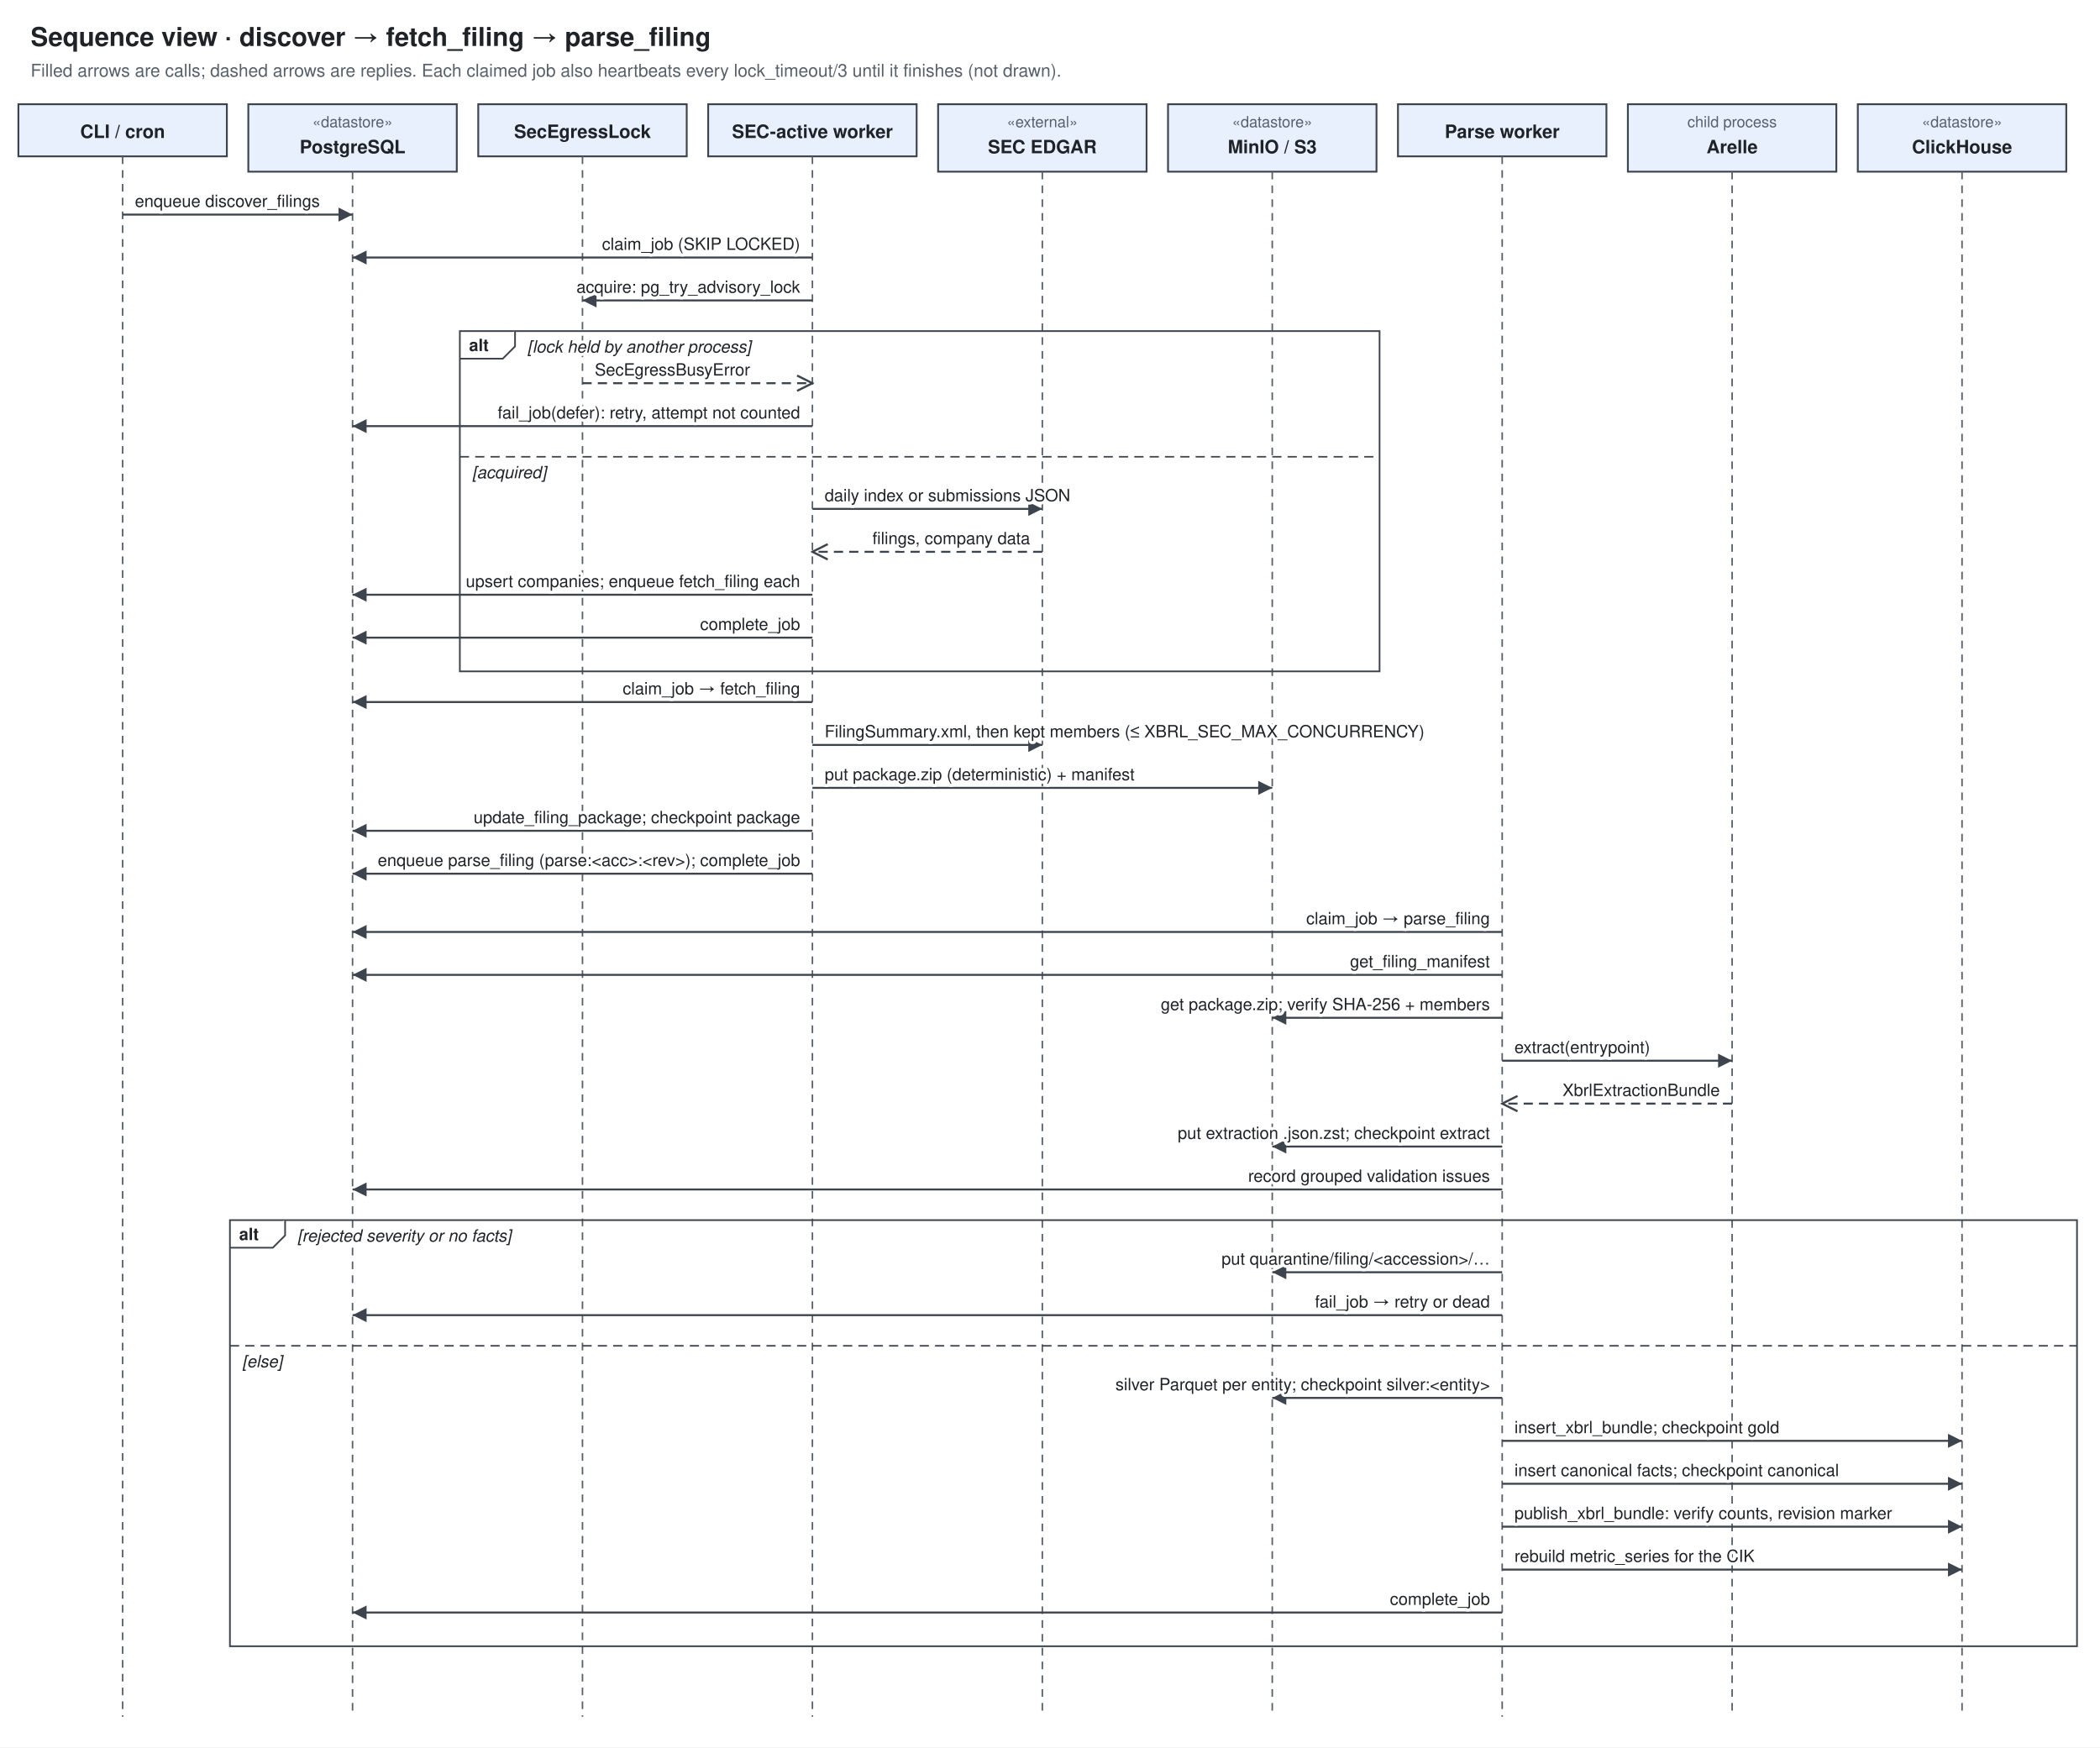
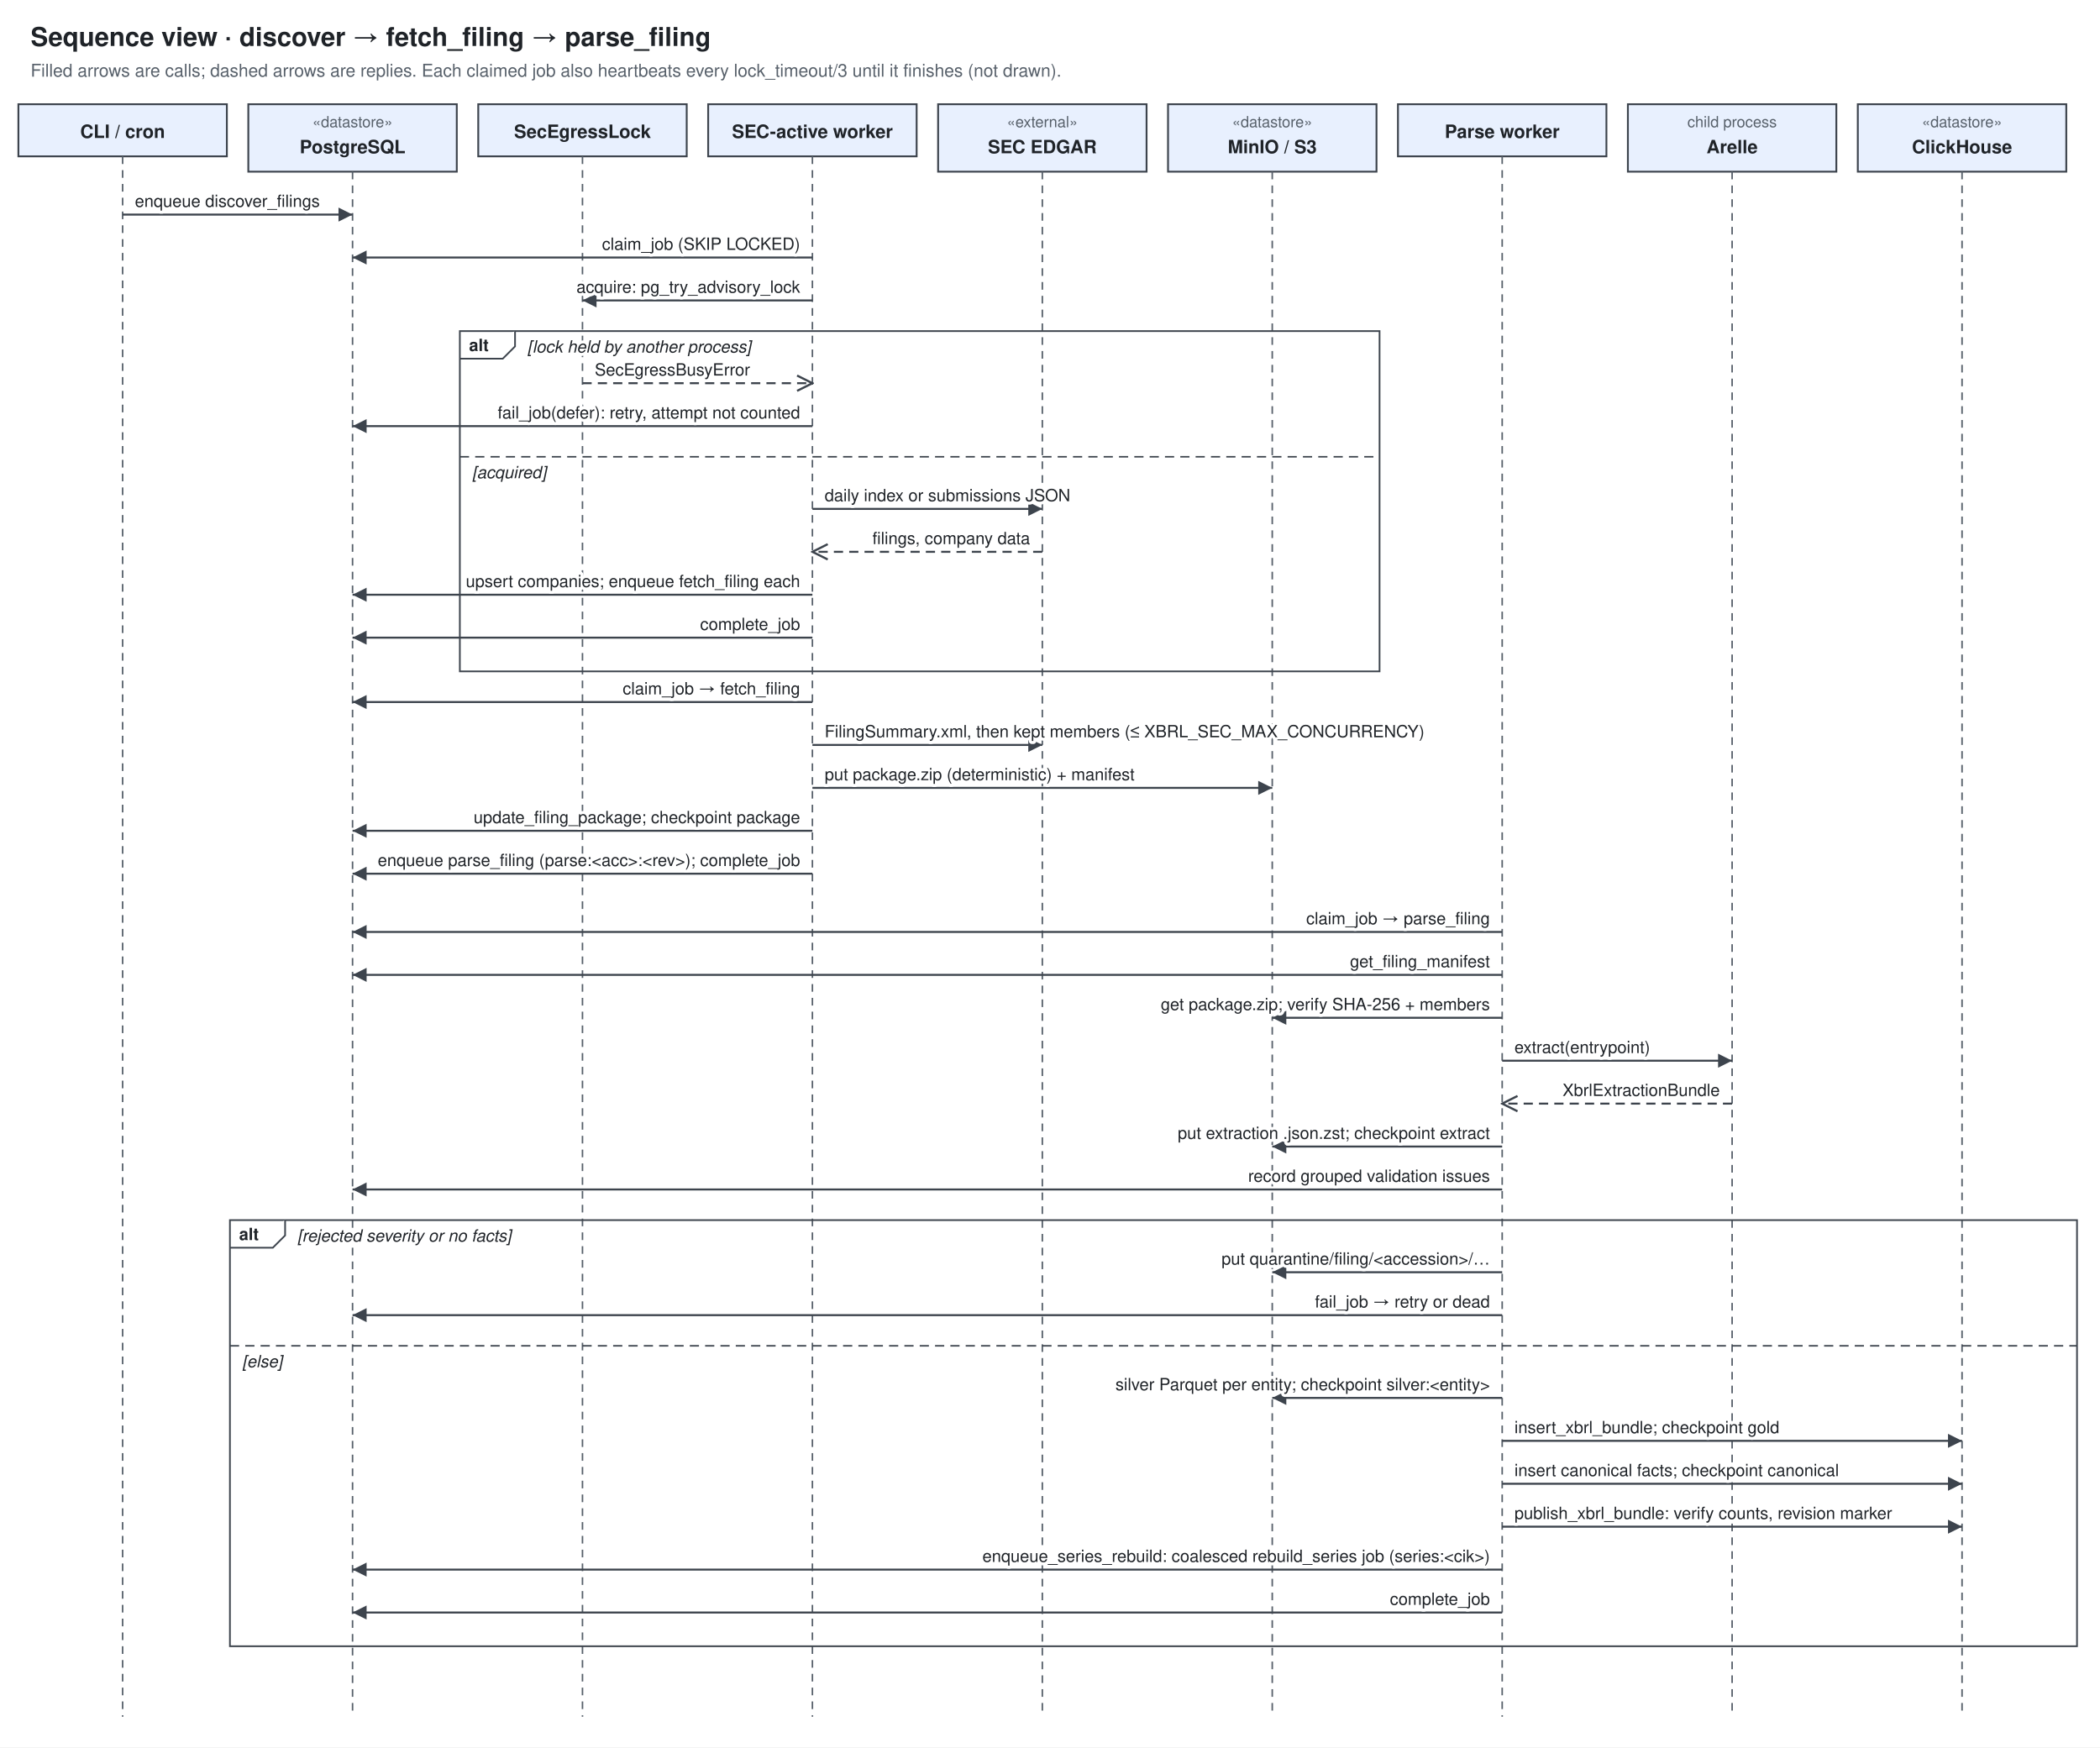
<svg xmlns="http://www.w3.org/2000/svg" viewBox="0 0 1370 1140" width="1370" height="1140" role="img" aria-labelledby="t d">
  <defs>
    <marker id="open" viewBox="0 0 12 12" refX="11" refY="6" markerWidth="12" markerHeight="12" markerUnits="userSpaceOnUse" orient="auto-start-reverse">
      <path d="M1,1 L11,6 L1,11" fill="none" stroke="#3d444d" stroke-width="1.4" />
    </marker>
    <marker id="filled" viewBox="0 0 12 12" refX="11" refY="6" markerWidth="11" markerHeight="11" markerUnits="userSpaceOnUse" orient="auto-start-reverse">
      <path d="M1,1 L11,6 L1,11 Z" fill="#3d444d" />
    </marker>
    <marker id="diamond" viewBox="0 0 16 10" refX="1" refY="5" markerWidth="16" markerHeight="10" markerUnits="userSpaceOnUse" orient="auto-start-reverse">
      <path d="M1,5 L8,1 L15,5 L8,9 Z" fill="#3d444d" />
    </marker>
  </defs>
  <style>
text { font-family: -apple-system, 'Segoe UI', Helvetica, Arial, sans-serif; fill: #1f2328; }
.m { fill: #57606a; }
.halo { paint-order: stroke; stroke: #ffffff; stroke-width: 4px; stroke-linejoin: round; }
</style>
  <rect width="1370" height="1140" fill="#ffffff" />
  <text x="20" y="30" font-size="17" text-anchor="start" font-weight="600">Sequence view · discover → fetch_filing → parse_filing</text>
  <text x="20" y="50" font-size="11.5" text-anchor="start" class="m">Filled arrows are calls; dashed arrows are replies. Each claimed job also heartbeats every lock_timeout/3 until it finishes (not drawn).</text>
  <rect x="12.0" y="68" width="136" height="34" rx="0" fill="#e8f0fe" stroke="#3d444d" stroke-width="1.2" />
  <text x="80" y="90" font-size="12" text-anchor="middle" font-weight="600">CLI / cron</text>
  <path d="M80,102 L80,1120" stroke="#57606a" stroke-width="1" stroke-dasharray="5 4" />
  <rect x="162.0" y="68" width="136" height="44" rx="0" fill="#e8f0fe" stroke="#3d444d" stroke-width="1.2" />
  <text x="230" y="83" font-size="10" text-anchor="middle" class="m">«datastore»</text>
  <text x="230" y="100" font-size="12" text-anchor="middle" font-weight="600">PostgreSQL</text>
  <path d="M230,112 L230,1120" stroke="#57606a" stroke-width="1" stroke-dasharray="5 4" />
  <rect x="312.0" y="68" width="136" height="34" rx="0" fill="#e8f0fe" stroke="#3d444d" stroke-width="1.2" />
  <text x="380" y="90" font-size="12" text-anchor="middle" font-weight="600">SecEgressLock</text>
  <path d="M380,102 L380,1120" stroke="#57606a" stroke-width="1" stroke-dasharray="5 4" />
  <rect x="462.0" y="68" width="136" height="34" rx="0" fill="#e8f0fe" stroke="#3d444d" stroke-width="1.2" />
  <text x="530" y="90" font-size="12" text-anchor="middle" font-weight="600">SEC-active worker</text>
  <path d="M530,102 L530,1120" stroke="#57606a" stroke-width="1" stroke-dasharray="5 4" />
  <rect x="612.0" y="68" width="136" height="44" rx="0" fill="#e8f0fe" stroke="#3d444d" stroke-width="1.2" />
  <text x="680" y="83" font-size="10" text-anchor="middle" class="m">«external»</text>
  <text x="680" y="100" font-size="12" text-anchor="middle" font-weight="600">SEC EDGAR</text>
  <path d="M680,112 L680,1120" stroke="#57606a" stroke-width="1" stroke-dasharray="5 4" />
  <rect x="762.0" y="68" width="136" height="44" rx="0" fill="#e8f0fe" stroke="#3d444d" stroke-width="1.2" />
  <text x="830" y="83" font-size="10" text-anchor="middle" class="m">«datastore»</text>
  <text x="830" y="100" font-size="12" text-anchor="middle" font-weight="600">MinIO / S3</text>
  <path d="M830,112 L830,1120" stroke="#57606a" stroke-width="1" stroke-dasharray="5 4" />
  <rect x="912.0" y="68" width="136" height="34" rx="0" fill="#e8f0fe" stroke="#3d444d" stroke-width="1.2" />
  <text x="980" y="90" font-size="12" text-anchor="middle" font-weight="600">Parse worker</text>
  <path d="M980,102 L980,1120" stroke="#57606a" stroke-width="1" stroke-dasharray="5 4" />
  <rect x="1062.0" y="68" width="136" height="44" rx="0" fill="#e8f0fe" stroke="#3d444d" stroke-width="1.2" />
  <text x="1130" y="83" font-size="10" text-anchor="middle" class="m">child process</text>
  <text x="1130" y="100" font-size="12" text-anchor="middle" font-weight="600">Arelle</text>
  <path d="M1130,112 L1130,1120" stroke="#57606a" stroke-width="1" stroke-dasharray="5 4" />
  <rect x="1212.0" y="68" width="136" height="44" rx="0" fill="#e8f0fe" stroke="#3d444d" stroke-width="1.2" />
  <text x="1280" y="83" font-size="10" text-anchor="middle" class="m">«datastore»</text>
  <text x="1280" y="100" font-size="12" text-anchor="middle" font-weight="600">ClickHouse</text>
  <path d="M1280,112 L1280,1120" stroke="#57606a" stroke-width="1" stroke-dasharray="5 4" />
  <path d="M80,140 L230,140" fill="none" stroke="#3d444d" stroke-width="1.3" marker-end="url(#filled)" />
  <text x="88" y="135" font-size="11" text-anchor="start" class="halo">enqueue discover_filings</text>
  <path d="M530,168 L230,168" fill="none" stroke="#3d444d" stroke-width="1.3" marker-end="url(#filled)" />
  <text x="522" y="163" font-size="11" text-anchor="end" class="halo">claim_job (SKIP LOCKED)</text>
  <path d="M530,196 L380,196" fill="none" stroke="#3d444d" stroke-width="1.3" marker-end="url(#filled)" />
  <text x="522" y="191" font-size="11" text-anchor="end" class="halo">acquire: pg_try_advisory_lock</text>
  <path d="M380,250 L530,250" fill="none" stroke="#3d444d" stroke-width="1.3" stroke-dasharray="6 4" marker-end="url(#open)" />
  <text x="388" y="245" font-size="11" text-anchor="start" class="halo">SecEgressBusyError</text>
  <path d="M530,278 L230,278" fill="none" stroke="#3d444d" stroke-width="1.3" marker-end="url(#filled)" />
  <text x="522" y="273" font-size="11" text-anchor="end" class="halo">fail_job(defer): retry, attempt not counted</text>
  <path d="M530,332 L680,332" fill="none" stroke="#3d444d" stroke-width="1.3" marker-end="url(#filled)" />
  <text x="538" y="327" font-size="11" text-anchor="start" class="halo">daily index or submissions JSON</text>
  <path d="M680,360 L530,360" fill="none" stroke="#3d444d" stroke-width="1.3" stroke-dasharray="6 4" marker-end="url(#open)" />
  <text x="672" y="355" font-size="11" text-anchor="end" class="halo">filings, company data</text>
  <path d="M530,388 L230,388" fill="none" stroke="#3d444d" stroke-width="1.3" marker-end="url(#filled)" />
  <text x="522" y="383" font-size="11" text-anchor="end" class="halo">upsert companies; enqueue fetch_filing each</text>
  <path d="M530,416 L230,416" fill="none" stroke="#3d444d" stroke-width="1.3" marker-end="url(#filled)" />
  <text x="522" y="411" font-size="11" text-anchor="end" class="halo">complete_job</text>
  <rect x="300" y="216" width="600" height="222" rx="0" fill="none" stroke="#3d444d" stroke-width="1.1" />
  <path d="M300,234 L328,234 L336,226 L336,216" fill="#ffffff" stroke="#3d444d" stroke-width="1.1" />
  <text x="306" y="229" font-size="11" text-anchor="start" font-weight="600">alt</text>
  <text x="344" y="230" font-size="11" text-anchor="start" font-style="italic" class="halo">[lock held by another process]</text>
  <path d="M300,298 L900,298" stroke="#3d444d" stroke-width="1" stroke-dasharray="6 4" />
  <text x="308" y="312" font-size="11" text-anchor="start" font-style="italic" class="halo">[acquired]</text>
  <path d="M530,458 L230,458" fill="none" stroke="#3d444d" stroke-width="1.3" marker-end="url(#filled)" />
  <text x="522" y="453" font-size="11" text-anchor="end" class="halo">claim_job → fetch_filing</text>
  <path d="M530,486 L680,486" fill="none" stroke="#3d444d" stroke-width="1.3" marker-end="url(#filled)" />
  <text x="538" y="481" font-size="11" text-anchor="start" class="halo">FilingSummary.xml, then kept members (≤ XBRL_SEC_MAX_CONCURRENCY)</text>
  <path d="M530,514 L830,514" fill="none" stroke="#3d444d" stroke-width="1.3" marker-end="url(#filled)" />
  <text x="538" y="509" font-size="11" text-anchor="start" class="halo">put package.zip (deterministic) + manifest</text>
  <path d="M530,542 L230,542" fill="none" stroke="#3d444d" stroke-width="1.3" marker-end="url(#filled)" />
  <text x="522" y="537" font-size="11" text-anchor="end" class="halo">update_filing_package; checkpoint package</text>
  <path d="M530,570 L230,570" fill="none" stroke="#3d444d" stroke-width="1.3" marker-end="url(#filled)" />
  <text x="522" y="565" font-size="11" text-anchor="end" class="halo">enqueue parse_filing (parse:&lt;acc&gt;:&lt;rev&gt;); complete_job</text>
  <path d="M980,608 L230,608" fill="none" stroke="#3d444d" stroke-width="1.3" marker-end="url(#filled)" />
  <text x="972" y="603" font-size="11" text-anchor="end" class="halo">claim_job → parse_filing</text>
  <path d="M980,636 L230,636" fill="none" stroke="#3d444d" stroke-width="1.3" marker-end="url(#filled)" />
  <text x="972" y="631" font-size="11" text-anchor="end" class="halo">get_filing_manifest</text>
  <path d="M980,664 L830,664" fill="none" stroke="#3d444d" stroke-width="1.3" marker-end="url(#filled)" />
  <text x="972" y="659" font-size="11" text-anchor="end" class="halo">get package.zip; verify SHA-256 + members</text>
  <path d="M980,692 L1130,692" fill="none" stroke="#3d444d" stroke-width="1.3" marker-end="url(#filled)" />
  <text x="988" y="687" font-size="11" text-anchor="start" class="halo">extract(entrypoint)</text>
  <path d="M1130,720 L980,720" fill="none" stroke="#3d444d" stroke-width="1.3" stroke-dasharray="6 4" marker-end="url(#open)" />
  <text x="1122" y="715" font-size="11" text-anchor="end" class="halo">XbrlExtractionBundle</text>
  <path d="M980,748 L830,748" fill="none" stroke="#3d444d" stroke-width="1.3" marker-end="url(#filled)" />
  <text x="972" y="743" font-size="11" text-anchor="end" class="halo">put extraction .json.zst; checkpoint extract</text>
  <path d="M980,776 L230,776" fill="none" stroke="#3d444d" stroke-width="1.3" marker-end="url(#filled)" />
  <text x="972" y="771" font-size="11" text-anchor="end" class="halo">record grouped validation issues</text>
  <path d="M980,830 L830,830" fill="none" stroke="#3d444d" stroke-width="1.3" marker-end="url(#filled)" />
  <text x="972" y="825" font-size="11" text-anchor="end" class="halo">put quarantine/filing/&lt;accession&gt;/…</text>
  <path d="M980,858 L230,858" fill="none" stroke="#3d444d" stroke-width="1.3" marker-end="url(#filled)" />
  <text x="972" y="853" font-size="11" text-anchor="end" class="halo">fail_job → retry or dead</text>
  <path d="M980,912 L830,912" fill="none" stroke="#3d444d" stroke-width="1.3" marker-end="url(#filled)" />
  <text x="972" y="907" font-size="11" text-anchor="end" class="halo">silver Parquet per entity; checkpoint silver:&lt;entity&gt;</text>
  <path d="M980,940 L1280,940" fill="none" stroke="#3d444d" stroke-width="1.3" marker-end="url(#filled)" />
  <text x="988" y="935" font-size="11" text-anchor="start" class="halo">insert_xbrl_bundle; checkpoint gold</text>
  <path d="M980,968 L1280,968" fill="none" stroke="#3d444d" stroke-width="1.3" marker-end="url(#filled)" />
  <text x="988" y="963" font-size="11" text-anchor="start" class="halo">insert canonical facts; checkpoint canonical</text>
  <path d="M980,996 L1280,996" fill="none" stroke="#3d444d" stroke-width="1.3" marker-end="url(#filled)" />
  <text x="988" y="991" font-size="11" text-anchor="start" class="halo">publish_xbrl_bundle: verify counts, revision marker</text>
-   <path d="M980,1024 L1280,1024" fill="none" stroke="#3d444d" stroke-width="1.3" marker-end="url(#filled)" />
-   <text x="988" y="1019" font-size="11" text-anchor="start" class="halo">rebuild metric_series for the CIK</text>
+   <path d="M980,1024 L230,1024" fill="none" stroke="#3d444d" stroke-width="1.3" marker-end="url(#filled)" />
+   <text x="972" y="1019" font-size="11" text-anchor="end" class="halo">enqueue_series_rebuild: coalesced rebuild_series job (series:&lt;cik&gt;)</text>
  <path d="M980,1052 L230,1052" fill="none" stroke="#3d444d" stroke-width="1.3" marker-end="url(#filled)" />
  <text x="972" y="1047" font-size="11" text-anchor="end" class="halo">complete_job</text>
  <rect x="150" y="796" width="1205" height="278" rx="0" fill="none" stroke="#3d444d" stroke-width="1.1" />
  <path d="M150,814 L178,814 L186,806 L186,796" fill="#ffffff" stroke="#3d444d" stroke-width="1.1" />
  <text x="156" y="809" font-size="11" text-anchor="start" font-weight="600">alt</text>
  <text x="194" y="810" font-size="11" text-anchor="start" font-style="italic" class="halo">[rejected severity or no facts]</text>
  <path d="M150,878 L1355,878" stroke="#3d444d" stroke-width="1" stroke-dasharray="6 4" />
  <text x="158" y="892" font-size="11" text-anchor="start" font-style="italic" class="halo">[else]</text>
</svg>
